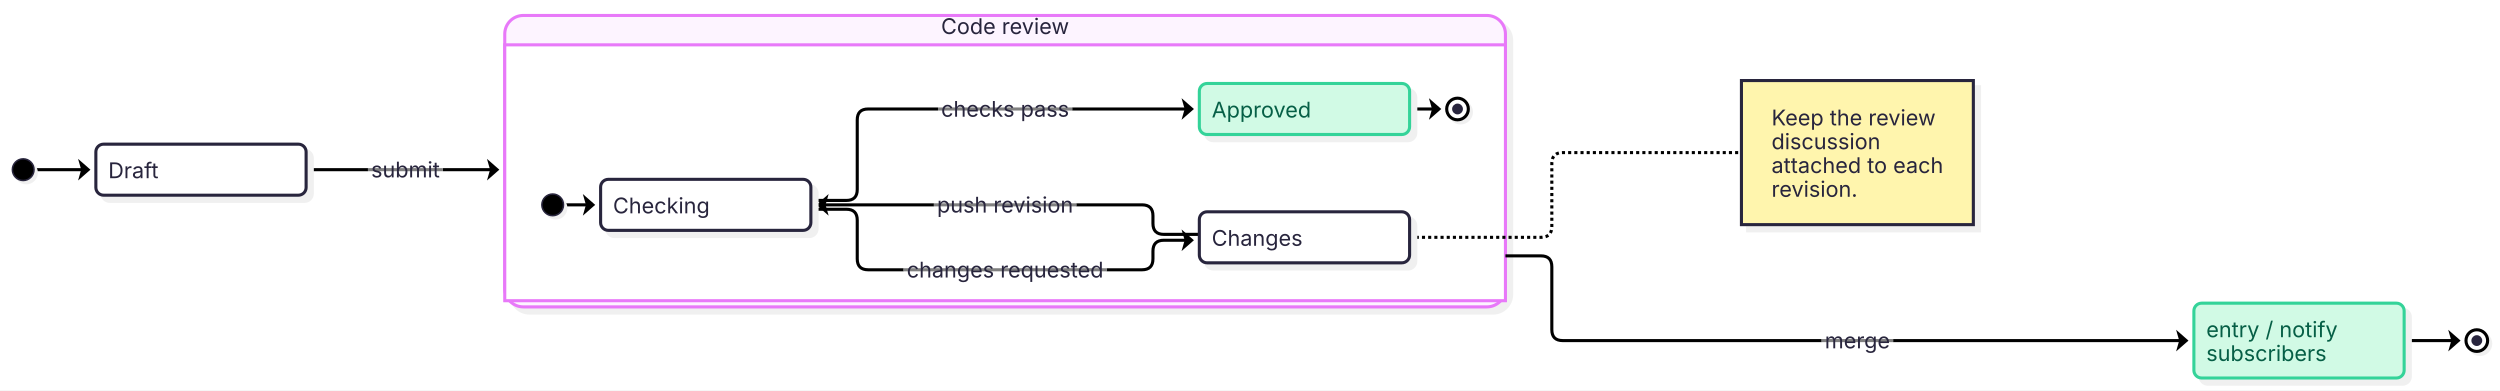
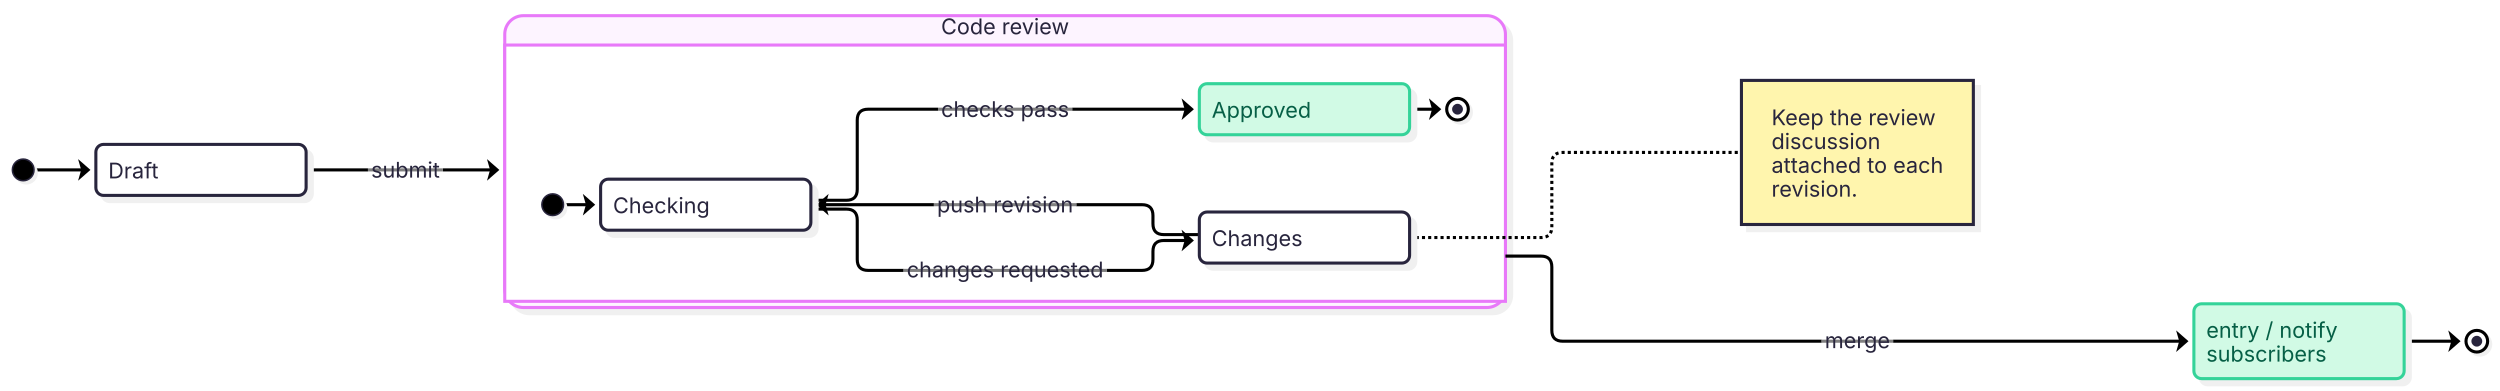
- <svg xmlns="http://www.w3.org/2000/svg" viewBox="4 3.9 1617.047 252.5" width="1617.047" height="252.5">
-   <path d="M4 3.9L1621.047 3.9L1621.047 256.4L4 256.4Z" fill="#ffffff" />
-   <path d="M346.484 17.9L969.75 17.9C976.377 17.9 981.75 23.273 981.75 29.9L981.75 194.4C981.75 201.027 976.377 206.4 969.75 206.4L346.484 206.4C339.857 206.4 334.484 201.027 334.484 194.4L334.484 29.9C334.484 23.273 339.857 17.9 346.484 17.9Z" fill="#f0f0f0" stroke="#f0f0f0" stroke-width="2" />
-   <path d="M342.484 13.9L965.75 13.9C972.377 13.9 977.75 19.273 977.75 25.9L977.75 190.4C977.75 197.027 972.377 202.4 965.75 202.4L342.484 202.4C335.857 202.4 330.484 197.027 330.484 190.4L330.484 25.9C330.484 19.273 335.857 13.9 342.484 13.9Z" fill="#fdf4ff" stroke="#e879f9" stroke-width="2" />
-   <path d="M330.484 32.9L977.75 32.9L977.75 198.4L330.484 198.4Z" fill="#ffffff" stroke="#e879f9" stroke-width="2" />
-   <text x="612.688" y="25.9" font-family="Inter, sans-serif" font-size="14" fill="#28253d">Code review</text>
-   <path d="M26 113.65L60.5 113.65" fill="none" stroke="#000000" stroke-width="2" />
-   <path d="M62.5 113.65L54.5 120.65L56.5 113.65L54.5 106.65Z" fill="#000000" />
-   <path d="M202 113.65L324.984 113.65" fill="none" stroke="#000000" stroke-width="2" />
-   <path d="M326.984 113.65L318.984 120.65L320.984 113.65L318.984 106.65Z" fill="#000000" />
+ <svg xmlns="http://www.w3.org/2000/svg" viewBox="4 4 1617.047 252.9" width="1617.047" height="252.9">
+   <path d="M4 4L1621.047 4L1621.047 256.9L4 256.9Z" fill="#ffffff" />
+   <path d="M346.484 18.139L969.75 18.139C976.377 18.139 981.75 23.512 981.75 30.139L981.75 194.9C981.75 201.527 976.377 206.9 969.75 206.9L346.484 206.9C339.857 206.9 334.484 201.527 334.484 194.9L334.484 30.139C334.484 23.512 339.857 18.139 346.484 18.139Z" fill="#f0f0f0" stroke="#f0f0f0" stroke-width="2" />
+   <path d="M342.484 14.139L965.75 14.139C972.377 14.139 977.75 19.512 977.75 26.139L977.75 190.9C977.75 197.527 972.377 202.9 965.75 202.9L342.484 202.9C335.857 202.9 330.484 197.527 330.484 190.9L330.484 26.139C330.484 19.512 335.857 14.139 342.484 14.139Z" fill="#fdf4ff" stroke="#e879f9" stroke-width="2" />
+   <path d="M330.484 33.139L977.75 33.139L977.75 198.9L330.484 198.9Z" fill="#ffffff" stroke="#e879f9" stroke-width="2" />
+   <text x="612.688" y="26.139" font-family="Inter, sans-serif" font-size="14" fill="#28253d">Code review</text>
+   <path d="M26 113.895L60.5 113.895" fill="none" stroke="#000000" stroke-width="2" />
+   <path d="M62.5 113.895L54.5 120.895L56.5 113.895L54.5 106.895Z" fill="#000000" />
+   <path d="M202 113.895L324.984 113.895" fill="none" stroke="#000000" stroke-width="2" />
+   <path d="M326.984 113.895L318.984 120.895L320.984 113.895L318.984 106.895Z" fill="#000000" />
  <path d="M368.484 136.4L386.984 136.4" fill="none" stroke="#000000" stroke-width="2" />
  <path d="M388.984 136.4L380.984 143.4L382.984 136.4L380.984 129.4Z" fill="#000000" />
-   <path d="M528.484 133.55L551.413 133.55C556.127 133.55 558.484 131.193 558.484 126.479L558.484 81.471C558.484 76.757 560.841 74.4 565.555 74.4L774.25 74.4" fill="none" stroke="#000000" stroke-width="2" />
-   <path d="M776.25 74.4L768.25 81.4L770.25 74.4L768.25 67.4Z" fill="#000000" />
-   <path d="M528.484 139.25L551.413 139.25C556.127 139.25 558.484 141.607 558.484 146.321L558.484 171.329C558.484 176.043 560.841 178.4 565.555 178.4L742.679 178.4C747.393 178.4 749.75 176.043 749.75 171.329L749.75 166.371C749.75 161.657 752.107 159.3 756.821 159.3L774.25 159.3" fill="none" stroke="#000000" stroke-width="2" />
-   <path d="M776.25 159.3L768.25 166.3L770.25 159.3L768.25 152.3Z" fill="#000000" />
-   <path d="M779.75 155.5L756.821 155.5C752.107 155.5 749.75 153.143 749.75 148.429L749.75 143.471C749.75 138.757 747.393 136.4 742.679 136.4L533.984 136.4" fill="none" stroke="#000000" stroke-width="2" />
+   <path d="M528.484 133.545L551.413 133.545C556.127 133.545 558.484 131.188 558.484 126.474L558.484 81.71C558.484 76.996 560.841 74.639 565.555 74.639L774.25 74.639" fill="none" stroke="#000000" stroke-width="2" />
+   <path d="M776.25 74.639L768.25 81.639L770.25 74.639L768.25 67.639Z" fill="#000000" />
+   <path d="M528.484 139.255L551.413 139.255C556.127 139.255 558.484 141.612 558.484 146.326L558.484 171.829C558.484 176.543 560.841 178.9 565.555 178.9L742.679 178.9C747.393 178.9 749.75 176.543 749.75 171.829L749.75 166.625C749.75 161.911 752.107 159.554 756.821 159.554L774.25 159.554" fill="none" stroke="#000000" stroke-width="2" />
+   <path d="M776.25 159.554L768.25 166.554L770.25 159.554L768.25 152.554Z" fill="#000000" />
+   <path d="M779.75 155.746L756.821 155.746C752.107 155.746 749.75 153.389 749.75 148.675L749.75 143.471C749.75 138.757 747.393 136.4 742.679 136.4L533.984 136.4" fill="none" stroke="#000000" stroke-width="2" />
  <path d="M531.984 136.4L539.984 129.4L537.984 136.4L539.984 143.4Z" fill="#000000" />
-   <path d="M915.75 74.4L934.25 74.4" fill="none" stroke="#000000" stroke-width="2" />
-   <path d="M936.25 74.4L928.25 81.4L930.25 74.4L928.25 67.4Z" fill="#000000" />
-   <path d="M977.75 169.4L1000.679 169.4C1005.393 169.4 1007.75 171.757 1007.75 176.471L1007.75 217.129C1007.75 221.843 1010.107 224.2 1014.821 224.2L1417.547 224.2" fill="none" stroke="#000000" stroke-width="2" />
-   <path d="M1419.547 224.2L1411.547 231.2L1413.547 224.2L1411.547 217.2Z" fill="#000000" />
-   <path d="M1559.047 224.2L1593.547 224.2" fill="none" stroke="#000000" stroke-width="2" />
-   <path d="M1595.547 224.2L1587.547 231.2L1589.547 224.2L1587.547 217.2Z" fill="#000000" />
-   <path d="M915.75 157.4L917.75 157.4M919.75 157.4L921.75 157.4M923.75 157.4L925.75 157.4M927.75 157.4L929.75 157.4M931.75 157.4L933.75 157.4M935.75 157.4L937.75 157.4M939.75 157.4L941.75 157.4M943.75 157.4L945.75 157.4M947.75 157.4L949.75 157.4M951.75 157.4L953.75 157.4M955.75 157.4L957.75 157.4M959.75 157.4L961.75 157.4M963.75 157.4L965.75 157.4M967.75 157.4L969.75 157.4M971.75 157.4L973.75 157.4M975.75 157.4L977.75 157.4M979.75 157.4L981.75 157.4M983.75 157.4L985.75 157.4M987.75 157.4L987.75 157.4L989.75 157.4M991.75 157.4L993.75 157.4M995.75 157.4L997.75 157.4M999.75 157.4L1000.679 157.4L1001.535 157.372L1001.748 157.35M1003.709 156.976L1003.773 156.958L1004.408 156.709L1004.988 156.406L1005.48 156.069M1006.789 154.574L1007.059 154.058L1007.308 153.423L1007.501 152.732L1007.505 152.714M1007.737 150.731L1007.75 150.329L1007.75 148.731M1007.75 146.731L1007.75 144.731M1007.75 142.731L1007.75 140.731M1007.75 138.731L1007.75 136.731M1007.75 134.731L1007.75 132.731M1007.75 130.731L1007.75 128.731M1007.75 126.731L1007.75 124.731M1007.75 122.731L1007.75 120.731M1007.75 118.731L1007.75 116.731M1007.75 114.731L1007.75 112.731M1007.75 110.731L1007.75 109.671L1007.778 108.815L1007.786 108.732M1008.139 106.768L1008.192 106.577L1008.441 105.942L1008.744 105.362L1009.007 104.978M1010.464 103.628L1010.512 103.594L1011.092 103.291L1011.727 103.042L1012.309 102.879M1014.288 102.617L1014.821 102.6L1016.288 102.6M1018.288 102.6L1020.288 102.6M1022.288 102.6L1024.288 102.6M1026.288 102.6L1028.288 102.6M1030.288 102.6L1032.288 102.6M1034.288 102.6L1036.288 102.6M1038.288 102.6L1040.288 102.6M1042.288 102.6L1044.288 102.6M1046.288 102.6L1048.288 102.6M1050.288 102.6L1052.288 102.6M1054.288 102.6L1056.288 102.6M1058.288 102.6L1060.288 102.6M1062.288 102.6L1064.288 102.6M1066.288 102.6L1068.288 102.6M1070.288 102.6L1072.288 102.6M1074.288 102.6L1076.288 102.6M1078.288 102.6L1080.288 102.6M1082.288 102.6L1084.288 102.6M1086.288 102.6L1088.288 102.6M1090.288 102.6L1092.288 102.6M1094.288 102.6L1096.288 102.6M1098.288 102.6L1100.288 102.6M1102.288 102.6L1104.288 102.6M1106.288 102.6L1108.288 102.6M1110.288 102.6L1112.288 102.6M1114.288 102.6L1116.288 102.6M1118.288 102.6L1120.288 102.6M1122.288 102.6L1124.288 102.6M1126.288 102.6L1128.288 102.6M1130.288 102.6L1130.398 102.6" fill="none" stroke="#000000" stroke-width="2" />
-   <path d="M242 102.65L290.484 102.65L290.484 123.65L242 123.65Z" fill="#ffffff" />
-   <path d="M242 113.65L290.484 113.65" fill="none" stroke="#808080" stroke-width="2" />
-   <text x="266.242" y="118.65" font-family="Inter, sans-serif" font-size="14" fill="#28253d" text-anchor="middle">submit</text>
-   <path d="M610.711 63.4L697.523 63.4L697.523 84.4L610.711 84.4Z" fill="#ffffff" />
-   <path d="M610.711 74.4L697.523 74.4" fill="none" stroke="#808080" stroke-width="2" />
-   <text x="654.117" y="79.4" font-family="Inter, sans-serif" font-size="14" fill="#28253d" text-anchor="middle">checks pass</text>
-   <path d="M588.484 167.4L719.75 167.4L719.75 188.4L588.484 188.4Z" fill="#ffffff" />
-   <path d="M588.484 178.4L719.75 178.4" fill="none" stroke="#808080" stroke-width="2" />
+   <path d="M915.75 74.639L934.25 74.639" fill="none" stroke="#000000" stroke-width="2" />
+   <path d="M936.25 74.639L928.25 81.639L930.25 74.639L928.25 67.639Z" fill="#000000" />
+   <path d="M977.75 169.65L1000.679 169.65C1005.393 169.65 1007.75 172.007 1007.75 176.721L1007.75 217.629C1007.75 222.343 1010.107 224.7 1014.821 224.7L1417.547 224.7" fill="none" stroke="#000000" stroke-width="2" />
+   <path d="M1419.547 224.7L1411.547 231.7L1413.547 224.7L1411.547 217.7Z" fill="#000000" />
+   <path d="M1559.047 224.7L1593.547 224.7" fill="none" stroke="#000000" stroke-width="2" />
+   <path d="M1595.547 224.7L1587.547 231.7L1589.547 224.7L1587.547 217.7Z" fill="#000000" />
+   <path d="M915.75 157.65L917.75 157.65M919.75 157.65L921.75 157.65M923.75 157.65L925.75 157.65M927.75 157.65L929.75 157.65M931.75 157.65L933.75 157.65M935.75 157.65L937.75 157.65M939.75 157.65L941.75 157.65M943.75 157.65L945.75 157.65M947.75 157.65L949.75 157.65M951.75 157.65L953.75 157.65M955.75 157.65L957.75 157.65M959.75 157.65L961.75 157.65M963.75 157.65L965.75 157.65M967.75 157.65L969.75 157.65M971.75 157.65L973.75 157.65M975.75 157.65L977.75 157.65M979.75 157.65L981.75 157.65M983.75 157.65L985.75 157.65M987.75 157.65L987.75 157.65L989.75 157.65M991.75 157.65L993.75 157.65M995.75 157.65L997.75 157.65M999.75 157.65L1000.679 157.65L1001.535 157.622L1001.748 157.6M1003.709 157.226L1003.773 157.208L1004.408 156.959L1004.988 156.656L1005.48 156.319M1006.789 154.824L1007.059 154.308L1007.308 153.673L1007.501 152.982L1007.505 152.964M1007.737 150.981L1007.75 150.579L1007.75 148.981M1007.75 146.981L1007.75 144.981M1007.75 142.981L1007.75 140.981M1007.75 138.981L1007.75 136.981M1007.75 134.981L1007.75 132.981M1007.75 130.981L1007.75 128.981M1007.75 126.981L1007.75 124.981M1007.75 122.981L1007.75 120.981M1007.75 118.981L1007.75 116.981M1007.75 114.981L1007.75 112.981M1007.75 110.981L1007.75 109.671L1007.772 108.982M1008.071 107.009L1008.192 106.577L1008.441 105.942L1008.744 105.362L1008.866 105.184M1010.257 103.769L1010.512 103.594L1011.092 103.291L1011.727 103.042L1012.068 102.946M1014.038 102.625L1014.821 102.6L1016.038 102.6M1018.038 102.6L1020.038 102.6M1022.038 102.6L1024.038 102.6M1026.038 102.6L1028.038 102.6M1030.038 102.6L1032.038 102.6M1034.038 102.6L1036.038 102.6M1038.038 102.6L1040.038 102.6M1042.038 102.6L1044.038 102.6M1046.038 102.6L1048.038 102.6M1050.038 102.6L1052.038 102.6M1054.038 102.6L1056.038 102.6M1058.038 102.6L1060.038 102.6M1062.038 102.6L1064.038 102.6M1066.038 102.6L1068.038 102.6M1070.038 102.6L1072.038 102.6M1074.038 102.6L1076.038 102.6M1078.038 102.6L1080.038 102.6M1082.038 102.6L1084.038 102.6M1086.038 102.6L1088.038 102.6M1090.038 102.6L1092.038 102.6M1094.038 102.6L1096.038 102.6M1098.038 102.6L1100.038 102.6M1102.038 102.6L1104.038 102.6M1106.038 102.6L1108.038 102.6M1110.038 102.6L1112.038 102.6M1114.038 102.6L1116.038 102.6M1118.038 102.6L1120.038 102.6M1122.038 102.6L1124.038 102.6M1126.038 102.6L1128.038 102.6M1130.038 102.6L1130.398 102.6" fill="none" stroke="#000000" stroke-width="2" />
+   <path d="M242 102.895L290.484 102.895L290.484 123.895L242 123.895Z" fill="#ffffff" />
+   <path d="M242 113.895L290.484 113.895" fill="none" stroke="#808080" stroke-width="2" />
+   <text x="266.242" y="118.895" font-family="Inter, sans-serif" font-size="14" fill="#28253d" text-anchor="middle">submit</text>
+   <path d="M610.711 63.639L697.523 63.639L697.523 84.639L610.711 84.639Z" fill="#ffffff" />
+   <path d="M610.711 74.639L697.523 74.639" fill="none" stroke="#808080" stroke-width="2" />
+   <text x="654.117" y="79.639" font-family="Inter, sans-serif" font-size="14" fill="#28253d" text-anchor="middle">checks pass</text>
+   <path d="M588.484 167.4L719.75 167.4L719.75 188.421L588.484 188.421Z" fill="#ffffff" />
+   <path d="M588.484 178.9L719.75 178.9" fill="none" stroke="#808080" stroke-width="2" />
  <text x="654.117" y="183.4" font-family="Inter, sans-serif" font-size="14" fill="#28253d" text-anchor="middle">changes requested</text>
  <path d="M608.063 125.4L700.172 125.4L700.172 146.4L608.063 146.4Z" fill="#ffffff" />
  <path d="M700.172 136.4L608.063 136.4" fill="none" stroke="#808080" stroke-width="2" />
  <text x="654.117" y="141.4" font-family="Inter, sans-serif" font-size="14" fill="#28253d" text-anchor="middle">push revision</text>
-   <path d="M1182.289 213.2L1228.508 213.2L1228.508 234.2L1182.289 234.2Z" fill="#ffffff" />
-   <path d="M1182.289 224.2L1228.508 224.2" fill="none" stroke="#808080" stroke-width="2" />
+   <path d="M1182.289 213.2L1228.508 213.2L1228.508 234.221L1182.289 234.221Z" fill="#ffffff" />
+   <path d="M1182.289 224.7L1228.508 224.7" fill="none" stroke="#808080" stroke-width="2" />
  <text x="1205.398" y="229.2" font-family="Inter, sans-serif" font-size="14" fill="#28253d" text-anchor="middle">merge</text>
-   <path d="M28 115.65C28 119.516 24.866 122.65 21 122.65C17.134 122.65 14 119.516 14 115.65C14 111.784 17.134 108.65 21 108.65C24.866 108.65 28 111.784 28 115.65Z" fill="#f0f0f0" stroke="#f0f0f0" stroke-width="1" />
-   <path d="M26 113.65C26 117.516 22.866 120.65 19 120.65C15.134 120.65 12 117.516 12 113.65C12 109.784 15.134 106.65 19 106.65C22.866 106.65 26 109.784 26 113.65Z" fill="#000000" stroke="#28253d" stroke-width="1" />
-   <path d="M75 101.15L201 101.15C203.761 101.15 206 103.389 206 106.15L206 129.15C206 131.911 203.761 134.15 201 134.15L75 134.15C72.239 134.15 70 131.911 70 129.15L70 106.15C70 103.389 72.239 101.15 75 101.15Z" fill="#f0f0f0" stroke="#f0f0f0" stroke-width="2" />
-   <path d="M71 97.15L197 97.15C199.761 97.15 202 99.389 202 102.15L202 125.15C202 127.911 199.761 130.15 197 130.15L71 130.15C68.239 130.15 66 127.911 66 125.15L66 102.15C66 99.389 68.239 97.15 71 97.15Z" fill="#ffffff" stroke="#28253d" stroke-width="2" />
-   <text x="74" y="119.15" font-family="Inter, sans-serif" font-size="14" fill="#28253d">Draft</text>
+   <path d="M28 115.895C28 119.761 24.866 122.895 21 122.895C17.134 122.895 14 119.761 14 115.895C14 112.029 17.134 108.895 21 108.895C24.866 108.895 28 112.029 28 115.895Z" fill="#f0f0f0" stroke="#f0f0f0" stroke-width="1" />
+   <path d="M26 113.895C26 117.761 22.866 120.895 19 120.895C15.134 120.895 12 117.761 12 113.895C12 110.029 15.134 106.895 19 106.895C22.866 106.895 26 110.029 26 113.895Z" fill="#000000" stroke="#28253d" stroke-width="1" />
+   <path d="M75 101.395L201 101.395C203.761 101.395 206 103.633 206 106.395L206 129.395C206 132.156 203.761 134.395 201 134.395L75 134.395C72.239 134.395 70 132.156 70 129.395L70 106.395C70 103.633 72.239 101.395 75 101.395Z" fill="#f0f0f0" stroke="#f0f0f0" stroke-width="2" />
+   <path d="M71 97.395L197 97.395C199.761 97.395 202 99.633 202 102.395L202 125.395C202 128.156 199.761 130.395 197 130.395L71 130.395C68.239 130.395 66 128.156 66 125.395L66 102.395C66 99.633 68.239 97.395 71 97.395Z" fill="#ffffff" stroke="#28253d" stroke-width="2" />
+   <text x="74" y="119.395" font-family="Inter, sans-serif" font-size="14" fill="#28253d">Draft</text>
  <path d="M370.484 138.4C370.484 142.266 367.35 145.4 363.484 145.4C359.618 145.4 356.484 142.266 356.484 138.4C356.484 134.534 359.618 131.4 363.484 131.4C367.35 131.4 370.484 134.534 370.484 138.4Z" fill="#f0f0f0" stroke="#f0f0f0" stroke-width="1" />
  <path d="M368.484 136.4C368.484 140.266 365.35 143.4 361.484 143.4C357.618 143.4 354.484 140.266 354.484 136.4C354.484 132.534 357.618 129.4 361.484 129.4C365.35 129.4 368.484 132.534 368.484 136.4Z" fill="#000000" stroke="#28253d" stroke-width="1" />
-   <path d="M401.484 123.9L527.484 123.9C530.246 123.9 532.484 126.139 532.484 128.9L532.484 151.9C532.484 154.661 530.246 156.9 527.484 156.9L401.484 156.9C398.723 156.9 396.484 154.661 396.484 151.9L396.484 128.9C396.484 126.139 398.723 123.9 401.484 123.9Z" fill="#f0f0f0" stroke="#f0f0f0" stroke-width="2" />
-   <path d="M397.484 119.9L523.484 119.9C526.246 119.9 528.484 122.139 528.484 124.9L528.484 147.9C528.484 150.661 526.246 152.9 523.484 152.9L397.484 152.9C394.723 152.9 392.484 150.661 392.484 147.9L392.484 124.9C392.484 122.139 394.723 119.9 397.484 119.9Z" fill="#ffffff" stroke="#28253d" stroke-width="2" />
-   <text x="400.484" y="141.9" font-family="Inter, sans-serif" font-size="14" fill="#28253d">Checking</text>
-   <path d="M788.75 61.9L914.75 61.9C917.511 61.9 919.75 64.139 919.75 66.9L919.75 89.9C919.75 92.661 917.511 94.9 914.75 94.9L788.75 94.9C785.989 94.9 783.75 92.661 783.75 89.9L783.75 66.9C783.75 64.139 785.989 61.9 788.75 61.9Z" fill="#f0f0f0" stroke="#f0f0f0" stroke-width="2" />
-   <path d="M784.75 57.9L910.75 57.9C913.511 57.9 915.75 60.139 915.75 62.9L915.75 85.9C915.75 88.661 913.511 90.9 910.75 90.9L784.75 90.9C781.989 90.9 779.75 88.661 779.75 85.9L779.75 62.9C779.75 60.139 781.989 57.9 784.75 57.9Z" fill="#d1fae5" stroke="#34d399" stroke-width="2" />
-   <text x="787.75" y="79.9" font-family="Inter, sans-serif" font-size="14" fill="#065f46">Approved</text>
-   <path d="M788.75 144.9L914.75 144.9C917.511 144.9 919.75 147.139 919.75 149.9L919.75 172.9C919.75 175.661 917.511 177.9 914.75 177.9L788.75 177.9C785.989 177.9 783.75 175.661 783.75 172.9L783.75 149.9C783.75 147.139 785.989 144.9 788.75 144.9Z" fill="#f0f0f0" stroke="#f0f0f0" stroke-width="2" />
-   <path d="M784.75 140.9L910.75 140.9C913.511 140.9 915.75 143.139 915.75 145.9L915.75 168.9C915.75 171.661 913.511 173.9 910.75 173.9L784.75 173.9C781.989 173.9 779.75 171.661 779.75 168.9L779.75 145.9C779.75 143.139 781.989 140.9 784.75 140.9Z" fill="#ffffff" stroke="#28253d" stroke-width="2" />
-   <text x="787.75" y="162.9" font-family="Inter, sans-serif" font-size="14" fill="#28253d">Changes</text>
-   <path d="M955.75 76.4C955.75 80.266 952.616 83.4 948.75 83.4C944.884 83.4 941.75 80.266 941.75 76.4C941.75 72.534 944.884 69.4 948.75 69.4C952.616 69.4 955.75 72.534 955.75 76.4Z" fill="#f0f0f0" stroke="#f0f0f0" stroke-width="2" />
-   <path d="M953.75 74.4C953.75 78.266 950.616 81.4 946.75 81.4C942.884 81.4 939.75 78.266 939.75 74.4C939.75 70.534 942.884 67.4 946.75 67.4C950.616 67.4 953.75 70.534 953.75 74.4Z" fill="#ffffff" stroke="#000000" stroke-width="2" />
-   <path d="M949.25 74.4C949.25 75.781 948.131 76.9 946.75 76.9C945.369 76.9 944.25 75.781 944.25 74.4C944.25 73.019 945.369 71.9 946.75 71.9C948.131 71.9 949.25 73.019 949.25 74.4Z" fill="#28253d" stroke="#28253d" stroke-width="2" />
-   <path d="M1432.047 204L1558.047 204C1560.808 204 1563.047 206.239 1563.047 209L1563.047 247.4C1563.047 250.161 1560.808 252.4 1558.047 252.4L1432.047 252.4C1429.285 252.4 1427.047 250.161 1427.047 247.4L1427.047 209C1427.047 206.239 1429.285 204 1432.047 204Z" fill="#f0f0f0" stroke="#f0f0f0" stroke-width="2" />
-   <path d="M1428.047 200L1554.047 200C1556.808 200 1559.047 202.239 1559.047 205L1559.047 243.4C1559.047 246.161 1556.808 248.4 1554.047 248.4L1428.047 248.4C1425.285 248.4 1423.047 246.161 1423.047 243.4L1423.047 205C1423.047 202.239 1425.285 200 1428.047 200Z" fill="#d1fae5" stroke="#34d399" stroke-width="2" />
-   <text x="1431.047" y="222" font-family="Inter, sans-serif" font-size="14" fill="#065f46">entry / notify</text>
-   <text x="1431.047" y="237.4" font-family="Inter, sans-serif" font-size="14" fill="#065f46">subscribers</text>
-   <path d="M1615.047 226.2C1615.047 230.066 1611.913 233.2 1608.047 233.2C1604.181 233.2 1601.047 230.066 1601.047 226.2C1601.047 222.334 1604.181 219.2 1608.047 219.2C1611.913 219.2 1615.047 222.334 1615.047 226.2Z" fill="#f0f0f0" stroke="#f0f0f0" stroke-width="2" />
-   <path d="M1613.047 224.2C1613.047 228.066 1609.913 231.2 1606.047 231.2C1602.181 231.2 1599.047 228.066 1599.047 224.2C1599.047 220.334 1602.181 217.2 1606.047 217.2C1609.913 217.2 1613.047 220.334 1613.047 224.2Z" fill="#ffffff" stroke="#000000" stroke-width="2" />
-   <path d="M1608.547 224.2C1608.547 225.581 1607.428 226.7 1606.047 226.7C1604.666 226.7 1603.547 225.581 1603.547 224.2C1603.547 222.819 1604.666 221.7 1606.047 221.7C1607.428 221.7 1608.547 222.819 1608.547 224.2Z" fill="#28253d" stroke="#28253d" stroke-width="2" />
+   <path d="M401.484 123.889L527.484 123.889C530.246 123.889 532.484 126.128 532.484 128.889L532.484 151.911C532.484 154.672 530.246 156.911 527.484 156.911L401.484 156.911C398.723 156.911 396.484 154.672 396.484 151.911L396.484 128.889C396.484 126.128 398.723 123.889 401.484 123.889Z" fill="#f0f0f0" stroke="#f0f0f0" stroke-width="2" />
+   <path d="M397.484 119.889L523.484 119.889C526.246 119.889 528.484 122.128 528.484 124.889L528.484 147.911C528.484 150.672 526.246 152.911 523.484 152.911L397.484 152.911C394.723 152.911 392.484 150.672 392.484 147.911L392.484 124.889C392.484 122.128 394.723 119.889 397.484 119.889Z" fill="#ffffff" stroke="#28253d" stroke-width="2" />
+   <text x="400.484" y="141.889" font-family="Inter, sans-serif" font-size="14" fill="#28253d">Checking</text>
+   <path d="M788.75 62.139L914.75 62.139C917.511 62.139 919.75 64.378 919.75 67.139L919.75 90.139C919.75 92.901 917.511 95.139 914.75 95.139L788.75 95.139C785.989 95.139 783.75 92.901 783.75 90.139L783.75 67.139C783.75 64.378 785.989 62.139 788.75 62.139Z" fill="#f0f0f0" stroke="#f0f0f0" stroke-width="2" />
+   <path d="M784.75 58.139L910.75 58.139C913.511 58.139 915.75 60.378 915.75 63.139L915.75 86.139C915.75 88.901 913.511 91.139 910.75 91.139L784.75 91.139C781.989 91.139 779.75 88.901 779.75 86.139L779.75 63.139C779.75 60.378 781.989 58.139 784.75 58.139Z" fill="#d1fae5" stroke="#34d399" stroke-width="2" />
+   <text x="787.75" y="80.139" font-family="Inter, sans-serif" font-size="14" fill="#065f46">Approved</text>
+   <path d="M788.75 145.139L914.75 145.139C917.511 145.139 919.75 147.378 919.75 150.139L919.75 173.161C919.75 175.922 917.511 178.161 914.75 178.161L788.75 178.161C785.989 178.161 783.75 175.922 783.75 173.161L783.75 150.139C783.75 147.378 785.989 145.139 788.75 145.139Z" fill="#f0f0f0" stroke="#f0f0f0" stroke-width="2" />
+   <path d="M784.75 141.139L910.75 141.139C913.511 141.139 915.75 143.378 915.75 146.139L915.75 169.161C915.75 171.922 913.511 174.161 910.75 174.161L784.75 174.161C781.989 174.161 779.75 171.922 779.75 169.161L779.75 146.139C779.75 143.378 781.989 141.139 784.75 141.139Z" fill="#ffffff" stroke="#28253d" stroke-width="2" />
+   <text x="787.75" y="163.139" font-family="Inter, sans-serif" font-size="14" fill="#28253d">Changes</text>
+   <path d="M955.75 76.639C955.75 80.505 952.616 83.639 948.75 83.639C944.884 83.639 941.75 80.505 941.75 76.639C941.75 72.773 944.884 69.639 948.75 69.639C952.616 69.639 955.75 72.773 955.75 76.639Z" fill="#f0f0f0" stroke="#f0f0f0" stroke-width="2" />
+   <path d="M953.75 74.639C953.75 78.505 950.616 81.639 946.75 81.639C942.884 81.639 939.75 78.505 939.75 74.639C939.75 70.773 942.884 67.639 946.75 67.639C950.616 67.639 953.75 70.773 953.75 74.639Z" fill="#ffffff" stroke="#000000" stroke-width="2" />
+   <path d="M949.25 74.639C949.25 76.02 948.131 77.139 946.75 77.139C945.369 77.139 944.25 76.02 944.25 74.639C944.25 73.259 945.369 72.139 946.75 72.139C948.131 72.139 949.25 73.259 949.25 74.639Z" fill="#28253d" stroke="#28253d" stroke-width="2" />
+   <path d="M1432.047 204.5L1558.047 204.5C1560.808 204.5 1563.047 206.739 1563.047 209.5L1563.047 247.9C1563.047 250.661 1560.808 252.9 1558.047 252.9L1432.047 252.9C1429.285 252.9 1427.047 250.661 1427.047 247.9L1427.047 209.5C1427.047 206.739 1429.285 204.5 1432.047 204.5Z" fill="#f0f0f0" stroke="#f0f0f0" stroke-width="2" />
+   <path d="M1428.047 200.5L1554.047 200.5C1556.808 200.5 1559.047 202.739 1559.047 205.5L1559.047 243.9C1559.047 246.661 1556.808 248.9 1554.047 248.9L1428.047 248.9C1425.285 248.9 1423.047 246.661 1423.047 243.9L1423.047 205.5C1423.047 202.739 1425.285 200.5 1428.047 200.5Z" fill="#d1fae5" stroke="#34d399" stroke-width="2" />
+   <text x="1431.047" y="222.5" font-family="Inter, sans-serif" font-size="14" fill="#065f46">entry / notify</text>
+   <text x="1431.047" y="237.9" font-family="Inter, sans-serif" font-size="14" fill="#065f46">subscribers</text>
+   <path d="M1615.047 226.7C1615.047 230.566 1611.913 233.7 1608.047 233.7C1604.181 233.7 1601.047 230.566 1601.047 226.7C1601.047 222.834 1604.181 219.7 1608.047 219.7C1611.913 219.7 1615.047 222.834 1615.047 226.7Z" fill="#f0f0f0" stroke="#f0f0f0" stroke-width="2" />
+   <path d="M1613.047 224.7C1613.047 228.566 1609.913 231.7 1606.047 231.7C1602.181 231.7 1599.047 228.566 1599.047 224.7C1599.047 220.834 1602.181 217.7 1606.047 217.7C1609.913 217.7 1613.047 220.834 1613.047 224.7Z" fill="#ffffff" stroke="#000000" stroke-width="2" />
+   <path d="M1608.547 224.7C1608.547 226.081 1607.428 227.2 1606.047 227.2C1604.666 227.2 1603.547 226.081 1603.547 224.7C1603.547 223.319 1604.666 222.2 1606.047 222.2C1607.428 222.2 1608.547 223.319 1608.547 224.7Z" fill="#28253d" stroke="#28253d" stroke-width="2" />
  <path d="M1134.398 60L1284.398 60L1284.398 153.2L1134.398 153.2Z" fill="#f0f0f0" stroke="#f0f0f0" stroke-width="2" />
  <path d="M1130.398 56L1280.398 56L1280.398 149.2L1130.398 149.2Z" fill="#fff5ad" stroke="#28253d" stroke-width="2" />
  <text x="1149.836" y="85" font-family="Inter, sans-serif" font-size="14" fill="#28253d">Keep the review</text>
  <text x="1149.836" y="100.4" font-family="Inter, sans-serif" font-size="14" fill="#28253d">discussion</text>
  <text x="1149.836" y="115.8" font-family="Inter, sans-serif" font-size="14" fill="#28253d">attached to each</text>
  <text x="1149.836" y="131.2" font-family="Inter, sans-serif" font-size="14" fill="#28253d">revision.</text>
</svg>
